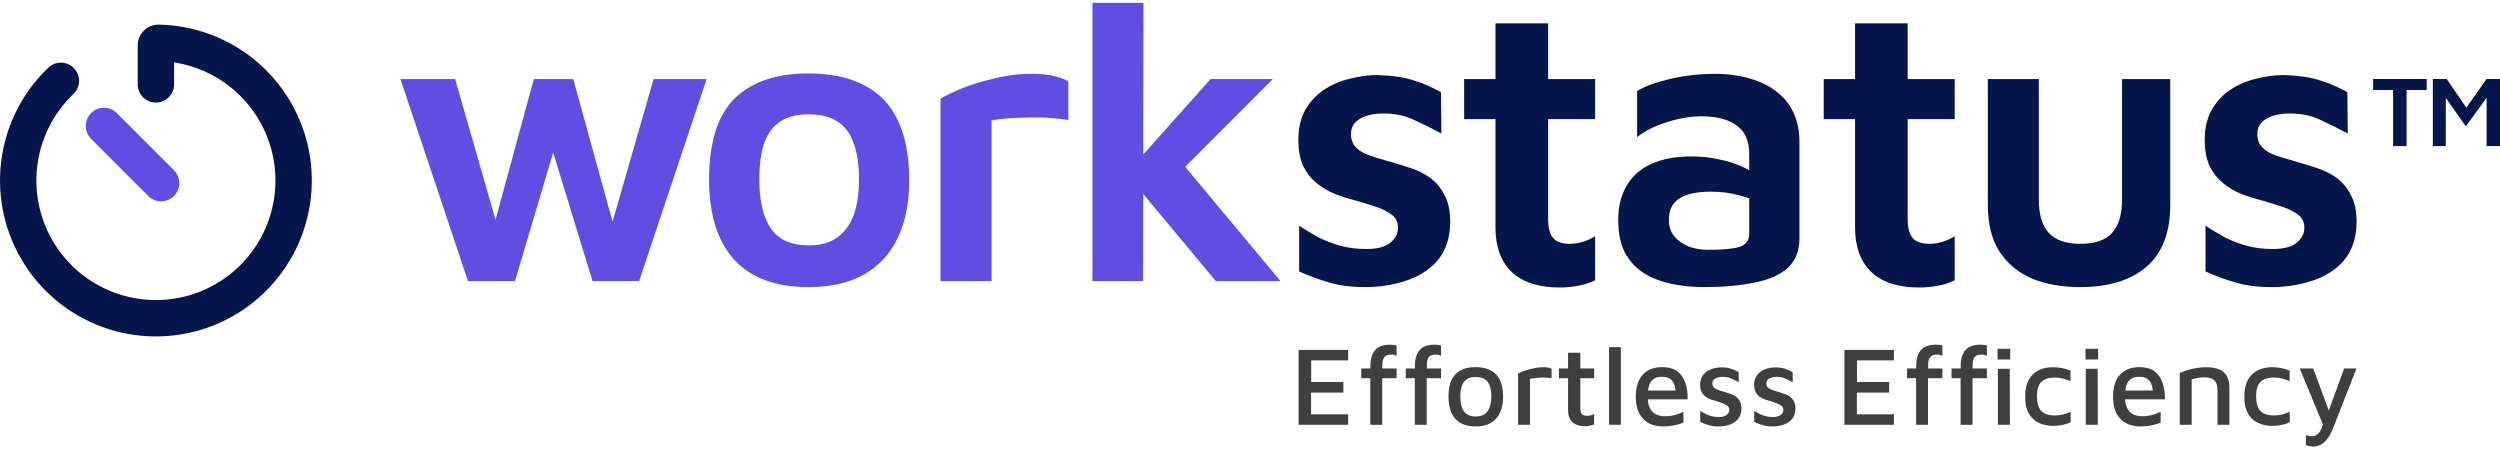
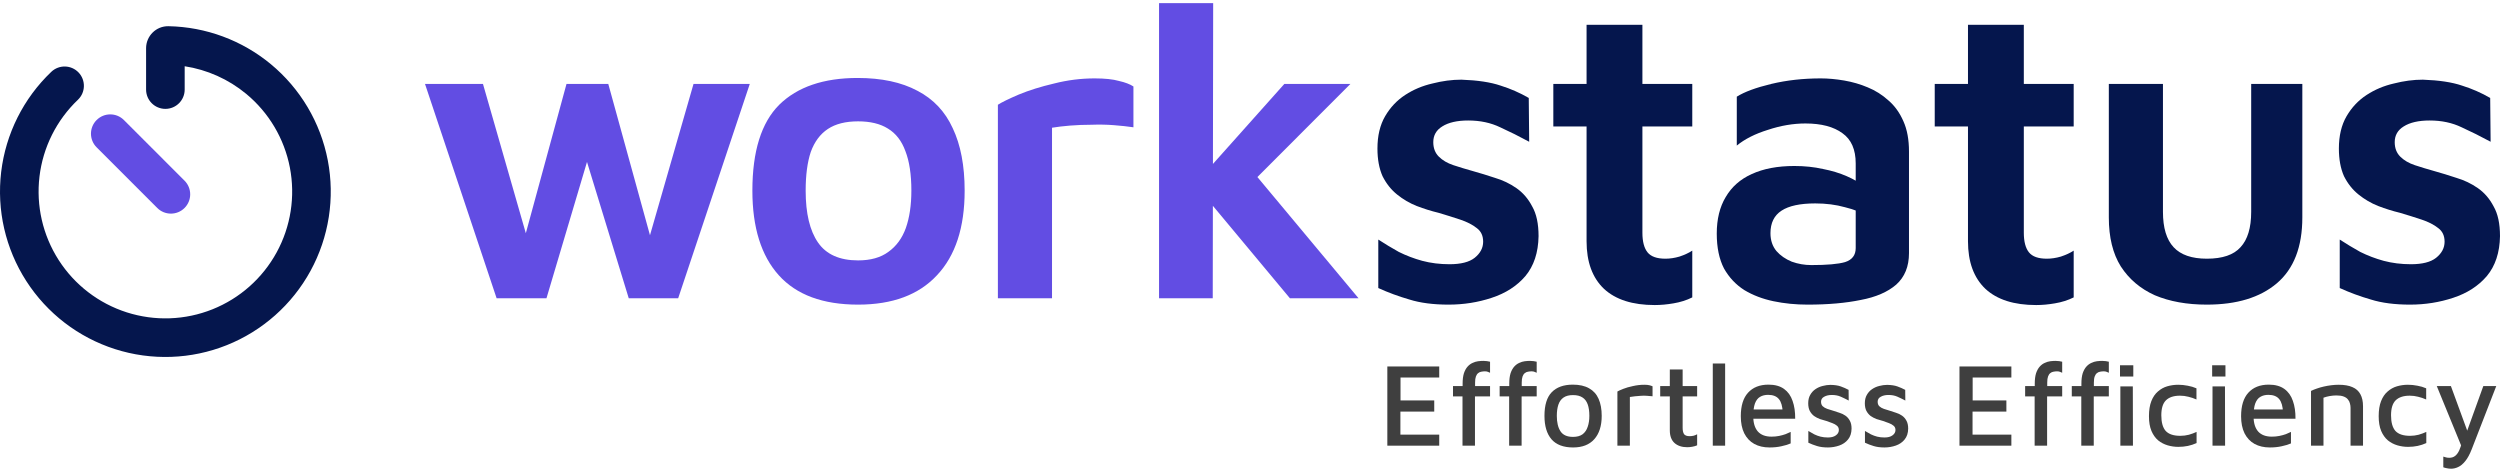
- <svg xmlns="http://www.w3.org/2000/svg" width="400" height="72" viewBox="0 0 400 72" fill="none">
-   <path d="M218.472 45.935C216.157 45.935 214.186 45.678 212.557 45.165C210.928 44.695 209.364 44.118 207.864 43.434V36.121C208.85 36.763 209.878 37.383 210.95 37.981C212.064 38.537 213.243 38.986 214.486 39.328C215.772 39.67 217.143 39.842 218.6 39.842C220.315 39.842 221.579 39.521 222.394 38.88C223.251 38.195 223.679 37.383 223.679 36.442C223.679 35.544 223.358 34.86 222.715 34.39C222.072 33.876 221.236 33.449 220.208 33.107C219.179 32.765 218.086 32.423 216.929 32.081C215.857 31.824 214.764 31.482 213.65 31.054C212.579 30.627 211.593 30.049 210.693 29.322C209.793 28.596 209.064 27.676 208.507 26.564C207.993 25.41 207.735 24.02 207.735 22.395C207.735 20.471 208.121 18.846 208.893 17.52C209.664 16.195 210.671 15.126 211.914 14.313C213.157 13.501 214.529 12.924 216.029 12.582C217.529 12.197 218.986 12.004 220.401 12.004C222.844 12.09 224.815 12.389 226.315 12.902C227.815 13.373 229.23 13.993 230.558 14.762L230.623 21.369C229.123 20.556 227.665 19.829 226.251 19.188C224.837 18.504 223.229 18.162 221.429 18.162C219.758 18.162 218.45 18.461 217.507 19.06C216.607 19.616 216.157 20.407 216.157 21.433C216.157 22.331 216.436 23.058 216.993 23.614C217.55 24.17 218.279 24.597 219.179 24.897C220.079 25.196 221.065 25.495 222.136 25.795C223.208 26.094 224.322 26.436 225.479 26.821C226.637 27.163 227.708 27.676 228.694 28.36C229.68 29.044 230.473 29.964 231.073 31.118C231.716 32.23 232.037 33.727 232.037 35.608C231.994 38.088 231.33 40.098 230.044 41.638C228.758 43.134 227.065 44.225 224.965 44.909C222.908 45.593 220.743 45.935 218.472 45.935Z" fill="#05164D" />
-   <path d="M249.565 45.999C246.222 45.999 243.672 45.187 241.914 43.562C240.157 41.894 239.278 39.499 239.278 36.378V19.06H234.264V12.646H239.278V3.73H247.7V12.646H255.222V19.06H247.7V35.095C247.7 36.421 247.958 37.404 248.472 38.046C248.986 38.687 249.886 39.008 251.172 39.008C251.858 39.008 252.565 38.901 253.294 38.687C254.065 38.431 254.708 38.131 255.222 37.789V44.845C254.365 45.272 253.422 45.572 252.394 45.743C251.408 45.914 250.465 45.999 249.565 45.999Z" fill="#05164D" />
-   <path d="M272.609 45.935C270.809 45.935 269.094 45.764 267.466 45.422C265.837 45.08 264.38 44.524 263.094 43.754C261.808 42.942 260.779 41.851 260.008 40.483C259.279 39.072 258.915 37.319 258.915 35.223C258.915 33.043 259.365 31.204 260.265 29.707C261.165 28.168 262.472 27.013 264.187 26.244C265.944 25.431 268.087 25.025 270.616 25.025C272.159 25.025 273.595 25.175 274.923 25.474C276.252 25.73 277.452 26.094 278.524 26.564C279.595 27.035 280.474 27.548 281.159 28.104L281.738 32.658C280.838 32.059 279.681 31.589 278.266 31.247C276.895 30.862 275.395 30.669 273.766 30.669C271.495 30.669 269.802 31.033 268.687 31.76C267.573 32.487 267.016 33.62 267.016 35.159C267.016 36.228 267.316 37.126 267.916 37.853C268.516 38.537 269.287 39.072 270.23 39.457C271.173 39.799 272.159 39.97 273.187 39.97C275.545 39.97 277.238 39.82 278.266 39.521C279.338 39.179 279.874 38.473 279.874 37.404V24.64C279.874 22.545 279.209 21.027 277.881 20.086C276.552 19.102 274.688 18.611 272.287 18.611C270.444 18.611 268.559 18.931 266.63 19.573C264.701 20.172 263.137 20.963 261.937 21.946V14.57C263.094 13.843 264.83 13.201 267.144 12.646C269.459 12.09 271.945 11.812 274.602 11.812C275.716 11.812 276.895 11.919 278.138 12.133C279.381 12.346 280.559 12.688 281.674 13.159C282.831 13.629 283.881 14.292 284.824 15.147C285.767 15.96 286.517 17.007 287.074 18.29C287.631 19.53 287.91 21.048 287.91 22.844V38.174C287.91 40.184 287.267 41.766 285.981 42.92C284.695 44.032 282.917 44.802 280.645 45.229C278.374 45.7 275.695 45.935 272.609 45.935Z" fill="#05164D" />
-   <path d="M307.095 45.999C303.752 45.999 301.201 45.187 299.444 43.562C297.687 41.894 296.808 39.499 296.808 36.378V19.06H291.794V12.646H296.808V3.73H305.23V12.646H312.752V19.06H305.23V35.095C305.23 36.421 305.487 37.404 306.002 38.046C306.516 38.687 307.416 39.008 308.702 39.008C309.388 39.008 310.095 38.901 310.823 38.687C311.595 38.431 312.238 38.131 312.752 37.789V44.845C311.895 45.272 310.952 45.572 309.923 45.743C308.938 45.914 307.995 45.999 307.095 45.999Z" fill="#05164D" />
-   <path d="M332.839 45.935C329.839 45.935 327.224 45.465 324.995 44.524C322.81 43.54 321.095 42.087 319.852 40.162C318.652 38.238 318.052 35.779 318.052 32.786V12.646H326.217V31.952C326.217 34.347 326.753 36.121 327.824 37.276C328.896 38.431 330.567 39.008 332.839 39.008C335.196 39.008 336.889 38.431 337.918 37.276C338.989 36.121 339.525 34.347 339.525 31.952V12.646H347.24V32.786C347.24 37.233 345.954 40.547 343.383 42.728C340.854 44.866 337.339 45.935 332.839 45.935Z" fill="#05164D" />
-   <path d="M363.489 45.935C361.175 45.935 359.203 45.678 357.575 45.165C355.946 44.695 354.382 44.118 352.881 43.434V36.121C353.867 36.763 354.896 37.383 355.967 37.981C357.082 38.537 358.26 38.986 359.503 39.328C360.789 39.67 362.161 39.842 363.618 39.842C365.332 39.842 366.597 39.521 367.411 38.88C368.268 38.195 368.697 37.383 368.697 36.442C368.697 35.544 368.375 34.86 367.732 34.39C367.09 33.876 366.254 33.449 365.225 33.107C364.197 32.765 363.104 32.423 361.946 32.081C360.875 31.824 359.782 31.482 358.668 31.054C357.596 30.627 356.61 30.049 355.71 29.322C354.81 28.596 354.082 27.676 353.524 26.564C353.01 25.41 352.753 24.02 352.753 22.395C352.753 20.471 353.139 18.846 353.91 17.52C354.682 16.195 355.689 15.126 356.932 14.313C358.175 13.501 359.546 12.924 361.046 12.582C362.546 12.197 364.004 12.004 365.418 12.004C367.861 12.09 369.833 12.389 371.333 12.902C372.833 13.373 374.247 13.993 375.576 14.762L375.64 21.369C374.14 20.556 372.683 19.829 371.268 19.188C369.854 18.504 368.247 18.162 366.447 18.162C364.775 18.162 363.468 18.461 362.525 19.06C361.625 19.616 361.175 20.407 361.175 21.433C361.175 22.331 361.453 23.058 362.011 23.614C362.568 24.17 363.296 24.597 364.197 24.897C365.097 25.196 366.082 25.495 367.154 25.795C368.225 26.094 369.34 26.436 370.497 26.821C371.654 27.163 372.726 27.676 373.712 28.36C374.697 29.044 375.49 29.964 376.09 31.118C376.733 32.23 377.055 33.727 377.055 35.608C377.012 38.088 376.347 40.098 375.062 41.638C373.776 43.134 372.083 44.225 369.983 44.909C367.925 45.593 365.761 45.935 363.489 45.935Z" fill="#05164D" />
-   <path d="M74.875 44.973L64.074 12.646H72.818L80.533 39.521L78.025 39.778L85.419 12.646H91.719L98.984 39.008H96.991L104.577 12.646H113.064L102.263 44.973H94.805L87.733 21.882L89.147 22.267L82.397 44.973H74.875Z" fill="#624DE3" />
-   <path d="M129.399 45.935C124.084 45.935 120.098 44.46 117.441 41.51C114.783 38.559 113.455 34.304 113.455 28.745C113.455 22.802 114.805 18.483 117.505 15.789C120.248 13.095 124.191 11.748 129.334 11.748C132.935 11.748 135.935 12.389 138.335 13.672C140.735 14.912 142.514 16.794 143.671 19.317C144.871 21.839 145.471 24.982 145.471 28.745C145.471 34.304 144.078 38.559 141.293 41.51C138.549 44.46 134.585 45.935 129.399 45.935ZM129.399 39.264C131.285 39.264 132.806 38.837 133.963 37.982C135.163 37.127 136.042 35.929 136.599 34.39C137.156 32.808 137.435 30.926 137.435 28.745C137.435 26.308 137.135 24.32 136.535 22.78C135.978 21.241 135.099 20.108 133.899 19.381C132.742 18.654 131.242 18.29 129.399 18.29C127.513 18.29 125.991 18.675 124.834 19.445C123.677 20.215 122.82 21.369 122.263 22.909C121.748 24.448 121.491 26.393 121.491 28.745C121.491 32.166 122.113 34.775 123.355 36.571C124.598 38.367 126.613 39.264 129.399 39.264Z" fill="#624DE3" />
-   <path d="M150.485 44.973V15.789C151.085 15.404 152.135 14.891 153.635 14.249C155.178 13.608 156.957 13.052 158.971 12.582C160.986 12.069 163.022 11.812 165.079 11.812C166.622 11.812 167.843 11.94 168.744 12.197C169.686 12.411 170.415 12.689 170.929 13.031V19.188C170.072 19.06 169.086 18.953 167.972 18.868C166.901 18.782 165.786 18.761 164.629 18.803C163.515 18.803 162.422 18.846 161.35 18.932C160.321 19.017 159.421 19.124 158.65 19.252V44.973H150.485Z" fill="#624DE3" />
-   <path d="M181.157 26.693L193.694 12.646H203.659L185.336 30.99L181.157 26.693ZM182.893 44.973H174.792V0.459H182.957L182.893 44.973ZM187.008 23.55L204.88 44.973H194.529L181.221 29.002L187.008 23.55Z" fill="#624DE3" />
-   <path d="M207.778 67.963V55.992H215.699V57.661H209.79V61.125H214.937V62.812H209.772V66.293H215.699V67.963H207.778Z" fill="#3F3F3F" />
-   <path d="M219.25 67.963V60.514H217.8V58.953H219.268V58.594C219.268 57.96 219.335 57.433 219.467 57.015C219.612 56.596 219.8 56.261 220.029 56.01C220.259 55.758 220.513 55.573 220.791 55.453C221.069 55.322 221.346 55.238 221.624 55.202C221.914 55.166 222.186 55.148 222.44 55.148C222.621 55.148 222.803 55.16 222.984 55.184C223.165 55.208 223.322 55.238 223.455 55.274V56.943C223.346 56.883 223.231 56.835 223.111 56.799C223.002 56.751 222.857 56.727 222.676 56.727C222.494 56.727 222.313 56.745 222.132 56.781C221.951 56.805 221.788 56.877 221.643 56.997C221.498 57.104 221.383 57.272 221.298 57.499C221.214 57.727 221.171 58.038 221.171 58.432V58.953H223.455V60.514H221.153V67.963H219.25Z" fill="#3F3F3F" />
-   <path d="M226.37 67.963V60.514H224.92V58.953H226.388V58.594C226.388 57.96 226.454 57.433 226.587 57.015C226.732 56.596 226.92 56.261 227.149 56.01C227.379 55.758 227.633 55.573 227.91 55.453C228.188 55.322 228.466 55.238 228.744 55.202C229.034 55.166 229.306 55.148 229.56 55.148C229.741 55.148 229.922 55.16 230.104 55.184C230.285 55.208 230.442 55.238 230.575 55.274V56.943C230.466 56.883 230.351 56.835 230.23 56.799C230.122 56.751 229.977 56.727 229.795 56.727C229.614 56.727 229.433 56.745 229.252 56.781C229.07 56.805 228.907 56.877 228.762 56.997C228.617 57.104 228.503 57.272 228.418 57.499C228.333 57.727 228.291 58.038 228.291 58.432V58.953H230.575V60.514H228.273V67.963H226.37Z" fill="#3F3F3F" />
-   <path d="M236.13 68.232C234.656 68.232 233.556 67.819 232.831 66.993C232.118 66.168 231.762 64.989 231.762 63.458C231.762 61.831 232.13 60.64 232.867 59.886C233.616 59.12 234.692 58.738 236.093 58.738C237.096 58.738 237.924 58.923 238.577 59.294C239.229 59.653 239.712 60.185 240.027 60.891C240.341 61.597 240.498 62.453 240.498 63.458C240.498 64.977 240.117 66.156 239.356 66.993C238.607 67.819 237.531 68.232 236.13 68.232ZM236.112 66.634C236.728 66.634 237.217 66.503 237.58 66.24C237.942 65.964 238.202 65.588 238.359 65.109C238.528 64.63 238.613 64.08 238.613 63.458C238.613 62.764 238.528 62.184 238.359 61.717C238.19 61.25 237.924 60.903 237.562 60.676C237.199 60.437 236.716 60.317 236.112 60.317C235.507 60.317 235.024 60.443 234.662 60.694C234.299 60.945 234.039 61.304 233.882 61.771C233.725 62.237 233.647 62.8 233.647 63.458C233.647 64.451 233.834 65.229 234.208 65.791C234.583 66.353 235.217 66.634 236.112 66.634Z" fill="#3F3F3F" />
-   <path d="M242.893 67.963V59.779C243.05 59.683 243.34 59.551 243.763 59.384C244.186 59.216 244.687 59.073 245.267 58.953C245.847 58.821 246.433 58.755 247.025 58.755C247.327 58.755 247.575 58.779 247.768 58.827C247.962 58.875 248.125 58.929 248.258 58.989V60.496C247.98 60.461 247.69 60.437 247.388 60.425C247.086 60.401 246.784 60.401 246.481 60.425C246.179 60.437 245.883 60.461 245.593 60.496C245.303 60.532 245.037 60.568 244.796 60.604V67.963H242.893Z" fill="#3F3F3F" />
-   <path d="M253.558 68.196C252.736 68.196 252.084 67.981 251.6 67.55C251.129 67.119 250.893 66.485 250.893 65.647V60.514H249.425V58.953H250.893V56.44H252.851V58.953H255.062V60.514H252.851V65.27C252.851 65.689 252.923 66.006 253.068 66.222C253.226 66.425 253.509 66.527 253.92 66.527C254.126 66.527 254.331 66.503 254.537 66.455C254.742 66.395 254.917 66.323 255.062 66.24V67.909C254.845 68.004 254.597 68.076 254.319 68.124C254.053 68.172 253.8 68.196 253.558 68.196Z" fill="#3F3F3F" />
-   <path d="M259.336 67.963H257.451V55.543H259.336V67.963Z" fill="#3F3F3F" />
-   <path d="M266.114 68.232C265.22 68.232 264.44 68.052 263.776 67.693C263.123 67.334 262.616 66.802 262.253 66.096C261.903 65.39 261.728 64.529 261.728 63.512C261.728 61.944 262.096 60.76 262.833 59.958C263.582 59.144 264.622 58.738 265.951 58.738C266.93 58.738 267.721 58.953 268.325 59.384C268.929 59.814 269.364 60.419 269.63 61.196C269.908 61.962 270.041 62.859 270.029 63.889H262.87L262.815 62.489H268.579L268.126 62.937C268.09 62.016 267.896 61.346 267.546 60.927C267.195 60.496 266.646 60.281 265.896 60.281C265.413 60.281 265.002 60.383 264.664 60.586C264.326 60.778 264.066 61.113 263.885 61.591C263.715 62.058 263.631 62.704 263.631 63.529C263.631 64.535 263.866 65.3 264.338 65.827C264.809 66.341 265.504 66.599 266.422 66.599C266.833 66.599 267.214 66.563 267.564 66.491C267.926 66.419 268.259 66.329 268.561 66.222C268.863 66.102 269.123 65.988 269.34 65.881V67.622C268.917 67.801 268.44 67.945 267.908 68.052C267.377 68.172 266.779 68.232 266.114 68.232Z" fill="#3F3F3F" />
-   <path d="M275.027 68.232C274.374 68.232 273.818 68.16 273.359 68.016C272.912 67.885 272.471 67.717 272.036 67.514V65.737C272.35 65.928 272.658 66.102 272.96 66.258C273.263 66.401 273.577 66.515 273.903 66.599C274.241 66.682 274.616 66.724 275.027 66.724C275.546 66.724 275.951 66.617 276.241 66.401C276.543 66.186 276.694 65.916 276.694 65.594C276.694 65.318 276.598 65.103 276.404 64.947C276.223 64.792 275.987 64.66 275.697 64.552C275.407 64.445 275.105 64.337 274.791 64.23C274.465 64.146 274.139 64.05 273.812 63.942C273.486 63.823 273.184 63.667 272.906 63.476C272.64 63.272 272.423 63.015 272.254 62.704C272.097 62.393 272.018 62.01 272.018 61.555C272.018 61.053 272.121 60.628 272.326 60.281C272.532 59.922 272.797 59.635 273.124 59.42C273.462 59.192 273.83 59.031 274.229 58.935C274.64 58.827 275.039 58.773 275.426 58.773C276.066 58.785 276.586 58.863 276.984 59.007C277.395 59.15 277.794 59.324 278.181 59.527L278.199 61.142C277.764 60.915 277.353 60.718 276.966 60.55C276.579 60.383 276.132 60.299 275.625 60.299C275.154 60.299 274.761 60.389 274.447 60.568C274.133 60.736 273.975 60.987 273.975 61.322C273.975 61.609 274.06 61.837 274.229 62.004C274.411 62.172 274.64 62.303 274.918 62.399C275.208 62.495 275.516 62.59 275.842 62.686C276.144 62.782 276.459 62.883 276.785 62.991C277.111 63.087 277.413 63.23 277.691 63.422C277.969 63.613 278.193 63.865 278.362 64.176C278.543 64.487 278.634 64.894 278.634 65.396C278.622 66.066 278.44 66.611 278.09 67.029C277.752 67.448 277.305 67.753 276.749 67.945C276.193 68.136 275.619 68.232 275.027 68.232Z" fill="#3F3F3F" />
-   <path d="M283.669 68.232C283.016 68.232 282.46 68.16 282.001 68.016C281.554 67.885 281.113 67.717 280.678 67.514V65.737C280.992 65.928 281.3 66.102 281.603 66.258C281.905 66.401 282.219 66.515 282.545 66.599C282.883 66.682 283.258 66.724 283.669 66.724C284.188 66.724 284.593 66.617 284.883 66.401C285.185 66.186 285.336 65.916 285.336 65.594C285.336 65.318 285.24 65.103 285.046 64.947C284.865 64.792 284.629 64.66 284.339 64.552C284.049 64.445 283.747 64.337 283.433 64.23C283.107 64.146 282.781 64.05 282.454 63.942C282.128 63.823 281.826 63.667 281.548 63.476C281.282 63.272 281.065 63.015 280.896 62.704C280.739 62.393 280.66 62.01 280.66 61.555C280.66 61.053 280.763 60.628 280.968 60.281C281.174 59.922 281.439 59.635 281.766 59.42C282.104 59.192 282.473 59.031 282.871 58.935C283.282 58.827 283.681 58.773 284.068 58.773C284.708 58.785 285.228 58.863 285.626 59.007C286.037 59.15 286.436 59.324 286.823 59.527L286.841 61.142C286.406 60.915 285.995 60.718 285.608 60.55C285.222 60.383 284.774 60.299 284.267 60.299C283.796 60.299 283.403 60.389 283.089 60.568C282.775 60.736 282.618 60.987 282.618 61.322C282.618 61.609 282.702 61.837 282.871 62.004C283.053 62.172 283.282 62.303 283.56 62.399C283.85 62.495 284.158 62.59 284.484 62.686C284.787 62.782 285.101 62.883 285.427 62.991C285.753 63.087 286.055 63.23 286.333 63.422C286.611 63.613 286.835 63.865 287.004 64.176C287.185 64.487 287.276 64.894 287.276 65.396C287.264 66.066 287.082 66.611 286.732 67.029C286.394 67.448 285.947 67.753 285.391 67.945C284.835 68.136 284.261 68.232 283.669 68.232Z" fill="#3F3F3F" />
-   <path d="M295.105 67.963V55.992H303.026V57.661H297.117V61.125H302.265V62.812H297.099V66.293H303.026V67.963H295.105Z" fill="#3F3F3F" />
-   <path d="M306.578 67.963V60.514H305.128V58.953H306.596V58.594C306.596 57.96 306.662 57.433 306.795 57.015C306.94 56.596 307.127 56.261 307.357 56.01C307.587 55.758 307.84 55.573 308.118 55.453C308.396 55.322 308.674 55.238 308.952 55.202C309.242 55.166 309.514 55.148 309.768 55.148C309.949 55.148 310.13 55.16 310.311 55.184C310.493 55.208 310.65 55.238 310.783 55.274V56.943C310.674 56.883 310.559 56.835 310.438 56.799C310.33 56.751 310.185 56.727 310.003 56.727C309.822 56.727 309.641 56.745 309.46 56.781C309.278 56.805 309.115 56.877 308.97 56.997C308.825 57.104 308.71 57.272 308.626 57.499C308.541 57.727 308.499 58.038 308.499 58.432V58.953H310.783V60.514H308.481V67.963H306.578Z" fill="#3F3F3F" />
-   <path d="M313.697 67.963V60.514H312.247V58.953H313.716V58.594C313.716 57.96 313.782 57.433 313.915 57.015C314.06 56.596 314.247 56.261 314.477 56.01C314.706 55.758 314.96 55.573 315.238 55.453C315.516 55.322 315.794 55.238 316.072 55.202C316.362 55.166 316.634 55.148 316.887 55.148C317.069 55.148 317.25 55.16 317.431 55.184C317.612 55.208 317.77 55.238 317.902 55.274V56.943C317.794 56.883 317.679 56.835 317.558 56.799C317.449 56.751 317.304 56.727 317.123 56.727C316.942 56.727 316.761 56.745 316.579 56.781C316.398 56.805 316.235 56.877 316.09 56.997C315.945 57.104 315.83 57.272 315.746 57.499C315.661 57.727 315.619 58.038 315.619 58.432V58.953H317.902V60.514H315.601V67.963H313.697ZM319.661 67.963V59.007H321.564L321.582 67.963H319.661ZM319.606 57.517V55.812H321.636V57.517H319.606Z" fill="#3F3F3F" />
-   <path d="M328.504 68.142C327.949 68.142 327.405 68.064 326.873 67.909C326.342 67.753 325.858 67.502 325.423 67.155C325 66.796 324.662 66.323 324.408 65.737C324.154 65.139 324.028 64.397 324.028 63.512C324.028 62.602 324.148 61.843 324.39 61.232C324.632 60.622 324.964 60.138 325.387 59.779C325.81 59.408 326.287 59.144 326.819 58.989C327.363 58.833 327.918 58.755 328.486 58.755C328.97 58.755 329.453 58.803 329.936 58.899C330.42 58.983 330.867 59.114 331.278 59.294V60.981C330.867 60.801 330.456 60.664 330.045 60.568C329.634 60.461 329.205 60.407 328.758 60.407C327.816 60.407 327.103 60.64 326.619 61.107C326.148 61.573 325.913 62.327 325.913 63.368C325.913 64.445 326.136 65.234 326.583 65.737C327.042 66.228 327.786 66.473 328.813 66.473C329.26 66.473 329.695 66.419 330.118 66.311C330.541 66.192 330.933 66.048 331.296 65.881V67.568C330.873 67.759 330.432 67.903 329.973 67.999C329.513 68.094 329.024 68.142 328.504 68.142Z" fill="#3F3F3F" />
-   <path d="M333.726 67.963V59.007H335.629L335.648 67.963H333.726ZM333.672 57.517V55.812H335.702V57.517H333.672Z" fill="#3F3F3F" />
-   <path d="M342.476 68.232C341.582 68.232 340.803 68.052 340.138 67.693C339.486 67.334 338.978 66.802 338.616 66.096C338.265 65.39 338.09 64.529 338.09 63.512C338.09 61.944 338.459 60.76 339.196 59.958C339.945 59.144 340.984 58.738 342.313 58.738C343.292 58.738 344.084 58.953 344.688 59.384C345.292 59.814 345.727 60.419 345.993 61.196C346.271 61.962 346.404 62.859 346.392 63.889H339.232L339.178 62.489H344.942L344.488 62.937C344.452 62.016 344.259 61.346 343.908 60.927C343.558 60.496 343.008 60.281 342.259 60.281C341.776 60.281 341.365 60.383 341.026 60.586C340.688 60.778 340.428 61.113 340.247 61.591C340.078 62.058 339.993 62.704 339.993 63.529C339.993 64.535 340.229 65.3 340.7 65.827C341.171 66.341 341.866 66.599 342.785 66.599C343.195 66.599 343.576 66.563 343.927 66.491C344.289 66.419 344.621 66.329 344.923 66.222C345.225 66.102 345.485 65.988 345.703 65.881V67.622C345.28 67.801 344.803 67.945 344.271 68.052C343.739 68.172 343.141 68.232 342.476 68.232Z" fill="#3F3F3F" />
-   <path d="M348.761 59.689C349.027 59.557 349.323 59.438 349.649 59.33C349.988 59.21 350.344 59.108 350.719 59.025C351.093 58.941 351.474 58.875 351.861 58.827C352.247 58.779 352.622 58.755 352.984 58.755C353.842 58.755 354.543 58.875 355.087 59.114C355.631 59.342 356.035 59.701 356.301 60.191C356.567 60.67 356.7 61.274 356.7 62.004V67.963H354.797V62.255C354.797 62.028 354.767 61.807 354.706 61.591C354.658 61.364 354.555 61.16 354.398 60.981C354.253 60.79 354.036 60.64 353.746 60.532C353.468 60.425 353.099 60.371 352.64 60.371C352.314 60.371 351.975 60.401 351.625 60.461C351.287 60.52 350.966 60.604 350.664 60.712V67.963H348.761V59.689Z" fill="#3F3F3F" />
-   <path d="M363.568 68.142C363.013 68.142 362.469 68.064 361.937 67.909C361.405 67.753 360.922 67.502 360.487 67.155C360.064 66.796 359.726 66.323 359.472 65.737C359.218 65.139 359.091 64.397 359.091 63.512C359.091 62.602 359.212 61.843 359.454 61.232C359.696 60.622 360.028 60.138 360.451 59.779C360.874 59.408 361.351 59.144 361.883 58.989C362.426 58.833 362.982 58.755 363.55 58.755C364.034 58.755 364.517 58.803 365 58.899C365.484 58.983 365.931 59.114 366.342 59.294V60.981C365.931 60.801 365.52 60.664 365.109 60.568C364.698 60.461 364.269 60.407 363.822 60.407C362.88 60.407 362.167 60.64 361.683 61.107C361.212 61.573 360.976 62.327 360.976 63.368C360.976 64.445 361.2 65.234 361.647 65.737C362.106 66.228 362.849 66.473 363.876 66.473C364.324 66.473 364.759 66.419 365.181 66.311C365.604 66.192 365.997 66.048 366.36 65.881V67.568C365.937 67.759 365.496 67.903 365.036 67.999C364.577 68.094 364.088 68.142 363.568 68.142Z" fill="#3F3F3F" />
-   <path d="M370.15 71.444C369.92 71.444 369.702 71.42 369.497 71.373C369.292 71.337 369.11 71.289 368.953 71.229V69.614C369.098 69.662 369.243 69.704 369.388 69.739C369.533 69.775 369.69 69.793 369.859 69.793C370.222 69.793 370.524 69.698 370.766 69.506C371.007 69.315 371.213 69.039 371.382 68.68C371.551 68.322 371.69 67.891 371.799 67.388L371.835 68.322L367.956 58.953H370.113L372.741 66.06H372.47L375.061 58.953H377.037L373.285 68.519C372.983 69.285 372.657 69.877 372.306 70.296C371.956 70.727 371.593 71.026 371.219 71.193C370.856 71.361 370.5 71.444 370.15 71.444Z" fill="#3F3F3F" />
-   <path d="M382.897 23.374V14.396H379.695V12.642H388.271V14.396H385.053V23.374H382.897Z" fill="#05164D" />
-   <path d="M389.253 23.374V12.642H391.472L395.181 18.048L393.961 18.145L397.844 12.642H400V23.374H397.86V14.38L398.351 14.959L394.531 20.22L390.822 14.943L391.329 14.492V23.374H389.253Z" fill="#05164D" />
-   <path fill-rule="evenodd" clip-rule="evenodd" d="M5.957 26.608C5.428 31.021 6.452 35.481 8.854 39.221C11.257 42.96 14.886 45.746 19.119 47.101C23.352 48.455 27.925 48.292 32.051 46.641C36.177 44.989 39.6 41.952 41.73 38.051C43.861 34.151 44.566 29.63 43.725 25.265C42.884 20.901 40.55 16.965 37.123 14.135C34.451 11.929 31.245 10.502 27.856 9.98L27.856 13.499C27.856 15.107 26.553 16.41 24.946 16.41C23.338 16.41 22.035 15.107 22.035 13.499L22.035 7.262C22.035 5.439 23.523 3.905 25.416 3.94C31.046 4.046 36.48 6.055 40.829 9.646C45.299 13.338 48.344 18.471 49.441 24.164C50.537 29.857 49.617 35.754 46.839 40.842C44.06 45.93 39.596 49.891 34.214 52.045C28.831 54.199 22.867 54.411 17.346 52.645C11.824 50.879 7.09 47.244 3.957 42.367C0.824 37.489 -0.512 31.672 0.177 25.916C0.867 20.159 3.54 14.823 7.736 10.823C8.9 9.714 10.742 9.759 11.851 10.922C12.96 12.086 12.915 13.928 11.752 15.037C8.534 18.104 6.485 22.195 5.957 26.608Z" fill="#05164D" />
-   <path fill-rule="evenodd" clip-rule="evenodd" d="M14.573 18.093C15.71 16.956 17.552 16.956 18.689 18.093L27.836 27.241C28.972 28.377 28.972 30.22 27.836 31.357C26.699 32.493 24.856 32.493 23.72 31.357L14.573 22.209C13.437 21.073 13.437 19.23 14.573 18.093Z" fill="#624DE3" />
+ <svg xmlns="http://www.w3.org/2000/svg" width="400" height="75" viewBox="0 0 400 75" fill="none">
+   <path fill-rule="evenodd" clip-rule="evenodd" d="M6.318 28.238C5.758 32.92 6.845 37.65 9.393 41.617C11.941 45.584 15.79 48.54 20.281 49.976C24.771 51.413 29.622 51.24 33.999 49.488C38.376 47.737 42.006 44.515 44.266 40.377C46.526 36.239 47.274 31.443 46.382 26.814C45.49 22.184 43.014 18.009 39.379 15.007C36.545 12.667 33.144 11.153 29.549 10.599L29.549 14.333C29.549 16.038 28.166 17.42 26.462 17.42C24.756 17.42 23.374 16.038 23.374 14.333L23.374 7.717C23.374 5.783 24.952 4.155 26.961 4.193C32.933 4.306 38.697 6.436 43.31 10.246C48.052 14.162 51.282 19.607 52.445 25.645C53.608 31.684 52.633 37.94 49.685 43.337C46.737 48.734 42.002 52.936 36.293 55.221C30.584 57.506 24.257 57.731 18.4 55.857C12.543 53.984 7.521 50.129 4.198 44.954C0.874 39.78 -0.544 33.61 0.188 27.504C0.92 21.397 3.755 15.737 8.206 11.494C9.441 10.318 11.395 10.365 12.571 11.599C13.747 12.834 13.7 14.788 12.466 15.964C9.053 19.217 6.879 23.557 6.318 28.238Z" fill="#05164D" />
+   <path fill-rule="evenodd" clip-rule="evenodd" d="M15.459 19.206C16.665 18 18.619 18 19.825 19.206L29.527 28.909C30.733 30.115 30.733 32.07 29.527 33.275C28.322 34.481 26.367 34.481 25.161 33.275L15.459 23.572C14.253 22.366 14.253 20.412 15.459 19.206Z" fill="#624DE3" />
+   <path d="M231.78 48.74C229.325 48.74 227.234 48.467 225.506 47.923C223.778 47.424 222.119 46.812 220.527 46.086V38.33C221.573 39.01 222.664 39.668 223.801 40.303C224.983 40.892 226.233 41.369 227.552 41.731C228.916 42.094 230.371 42.276 231.916 42.276C233.735 42.276 235.076 41.936 235.94 41.255C236.849 40.529 237.304 39.668 237.304 38.67C237.304 37.717 236.963 36.992 236.281 36.492C235.599 35.948 234.713 35.495 233.621 35.132C232.53 34.769 231.371 34.406 230.143 34.043C229.007 33.771 227.847 33.408 226.665 32.955C225.529 32.501 224.483 31.889 223.528 31.117C222.573 30.346 221.801 29.371 221.209 28.192C220.664 26.967 220.391 25.493 220.391 23.769C220.391 21.728 220.8 20.004 221.619 18.598C222.437 17.192 223.505 16.058 224.824 15.196C226.142 14.334 227.597 13.722 229.189 13.359C230.78 12.951 232.326 12.747 233.826 12.747C236.417 12.838 238.509 13.155 240.1 13.699C241.691 14.198 243.192 14.856 244.601 15.672L244.669 22.681C243.078 21.819 241.532 21.048 240.032 20.367C238.532 19.642 236.827 19.279 234.917 19.279C233.144 19.279 231.757 19.596 230.757 20.231C229.802 20.821 229.325 21.66 229.325 22.749C229.325 23.701 229.62 24.472 230.212 25.062C230.803 25.652 231.575 26.105 232.53 26.423C233.485 26.74 234.531 27.058 235.667 27.375C236.804 27.693 237.986 28.056 239.214 28.464C240.441 28.827 241.578 29.371 242.623 30.097C243.669 30.823 244.51 31.798 245.147 33.023C245.829 34.202 246.17 35.789 246.17 37.785C246.124 40.416 245.42 42.548 244.056 44.181C242.692 45.769 240.896 46.925 238.668 47.651C236.486 48.377 234.19 48.74 231.78 48.74Z" fill="#05164D" />
+   <path d="M264.763 48.808C261.216 48.808 258.511 47.946 256.647 46.222C254.783 44.453 253.851 41.913 253.851 38.602V20.231H248.532V13.427H253.851V3.97H262.785V13.427H270.764V20.231H262.785V37.241C262.785 38.647 263.058 39.69 263.603 40.371C264.149 41.051 265.103 41.391 266.467 41.391C267.195 41.391 267.945 41.278 268.718 41.051C269.536 40.779 270.218 40.462 270.764 40.099V47.583C269.855 48.036 268.854 48.354 267.763 48.535C266.717 48.717 265.717 48.808 264.763 48.808Z" fill="#05164D" />
+   <path d="M289.207 48.74C287.297 48.74 285.479 48.558 283.751 48.195C282.024 47.832 280.478 47.243 279.114 46.426C277.75 45.564 276.659 44.408 275.84 42.956C275.067 41.459 274.681 39.6 274.681 37.377C274.681 35.064 275.158 33.113 276.113 31.526C277.068 29.893 278.455 28.668 280.273 27.852C282.137 26.99 284.41 26.559 287.093 26.559C288.73 26.559 290.253 26.718 291.662 27.035C293.071 27.307 294.344 27.693 295.481 28.192C296.618 28.691 297.55 29.235 298.277 29.825L298.891 34.656C297.936 34.02 296.709 33.522 295.208 33.159C293.753 32.75 292.162 32.546 290.435 32.546C288.025 32.546 286.229 32.932 285.047 33.703C283.865 34.474 283.274 35.676 283.274 37.309C283.274 38.443 283.592 39.395 284.229 40.167C284.865 40.892 285.683 41.459 286.684 41.868C287.684 42.23 288.73 42.412 289.821 42.412C292.321 42.412 294.117 42.253 295.208 41.936C296.345 41.573 296.913 40.824 296.913 39.69V26.151C296.913 23.928 296.209 22.318 294.799 21.32C293.39 20.276 291.412 19.755 288.866 19.755C286.911 19.755 284.911 20.095 282.865 20.776C280.819 21.41 279.159 22.25 277.886 23.293V15.468C279.114 14.697 280.955 14.017 283.41 13.427C285.865 12.838 288.502 12.543 291.321 12.543C292.503 12.543 293.753 12.656 295.072 12.883C296.39 13.11 297.641 13.473 298.823 13.972C300.05 14.47 301.164 15.174 302.164 16.081C303.165 16.943 303.96 18.054 304.551 19.415C305.142 20.73 305.438 22.34 305.438 24.245V40.507C305.438 42.639 304.756 44.317 303.392 45.542C302.028 46.721 300.141 47.538 297.732 47.991C295.322 48.49 292.48 48.74 289.207 48.74Z" fill="#05164D" />
+   <path d="M325.788 48.808C322.242 48.808 319.537 47.946 317.673 46.222C315.809 44.453 314.877 41.913 314.877 38.602V20.231H309.557V13.427H314.877V3.97H323.811V13.427H331.79V20.231H323.811V37.241C323.811 38.647 324.083 39.69 324.629 40.371C325.175 41.051 326.129 41.391 327.493 41.391C328.221 41.391 328.971 41.278 329.744 41.051C330.562 40.779 331.244 40.462 331.79 40.099V47.583C330.88 48.036 329.88 48.354 328.789 48.535C327.743 48.717 326.743 48.808 325.788 48.808Z" fill="#05164D" />
+   <path d="M353.097 48.74C349.915 48.74 347.141 48.241 344.777 47.243C342.458 46.2 340.64 44.657 339.321 42.616C338.048 40.575 337.412 37.967 337.412 34.791V13.427H346.073V33.907C346.073 36.447 346.641 38.33 347.778 39.554C348.914 40.779 350.688 41.391 353.097 41.391C355.598 41.391 357.394 40.779 358.485 39.554C359.621 38.33 360.19 36.447 360.19 33.907V13.427H368.373V34.791C368.373 39.509 367.009 43.024 364.281 45.338C361.599 47.606 357.871 48.74 353.097 48.74Z" fill="#05164D" />
+   <path d="M385.61 48.74C383.155 48.74 381.064 48.467 379.336 47.923C377.608 47.424 375.949 46.812 374.358 46.086V38.33C375.403 39.01 376.494 39.668 377.631 40.303C378.813 40.892 380.063 41.369 381.382 41.731C382.746 42.094 384.201 42.276 385.747 42.276C387.565 42.276 388.906 41.936 389.77 41.255C390.679 40.529 391.134 39.668 391.134 38.67C391.134 37.717 390.793 36.992 390.111 36.492C389.429 35.948 388.543 35.495 387.451 35.132C386.36 34.769 385.201 34.406 383.973 34.043C382.837 33.771 381.677 33.408 380.495 32.955C379.359 32.501 378.313 31.889 377.358 31.117C376.404 30.346 375.631 29.371 375.04 28.192C374.494 26.967 374.221 25.493 374.221 23.769C374.221 21.728 374.63 20.004 375.449 18.598C376.267 17.192 377.336 16.058 378.654 15.196C379.973 14.334 381.427 13.722 383.019 13.359C384.61 12.951 386.156 12.747 387.656 12.747C390.248 12.838 392.339 13.155 393.93 13.699C395.522 14.198 397.022 14.856 398.431 15.672L398.499 22.681C396.908 21.819 395.362 21.048 393.862 20.367C392.362 19.642 390.657 19.279 388.747 19.279C386.974 19.279 385.587 19.596 384.587 20.231C383.632 20.821 383.155 21.66 383.155 22.749C383.155 23.701 383.451 24.472 384.042 25.062C384.633 25.652 385.406 26.105 386.36 26.423C387.315 26.74 388.361 27.058 389.497 27.375C390.634 27.693 391.816 28.056 393.044 28.464C394.271 28.827 395.408 29.371 396.454 30.097C397.499 30.823 398.34 31.798 398.977 33.023C399.659 34.202 400 35.789 400 37.785C399.954 40.416 399.25 42.548 397.886 44.181C396.522 45.769 394.726 46.925 392.498 47.651C390.316 48.377 388.02 48.74 385.61 48.74Z" fill="#05164D" />
+   <path d="M79.457 47.719L68 13.427H77.275L85.459 41.936L82.799 42.208L90.641 13.427H97.325L105.031 41.392H102.917L110.964 13.427H119.966L108.509 47.719H100.598L93.097 23.225L94.597 23.633L87.436 47.719H79.457Z" fill="#624DE3" />
+   <path d="M137.294 48.74C131.657 48.74 127.428 47.175 124.61 44.045C121.791 40.915 120.381 36.402 120.381 30.505C120.381 24.2 121.814 19.619 124.678 16.761C127.588 13.904 131.77 12.475 137.226 12.475C141.045 12.475 144.228 13.155 146.774 14.516C149.32 15.832 151.207 17.827 152.434 20.503C153.707 23.18 154.344 26.514 154.344 30.505C154.344 36.402 152.866 40.915 149.911 44.045C147.001 47.175 142.796 48.74 137.294 48.74ZM137.294 41.664C139.295 41.664 140.909 41.21 142.136 40.303C143.409 39.396 144.341 38.126 144.932 36.493C145.523 34.814 145.819 32.819 145.819 30.505C145.819 27.92 145.501 25.811 144.864 24.178C144.273 22.545 143.341 21.343 142.068 20.572C140.841 19.8 139.249 19.415 137.294 19.415C135.294 19.415 133.68 19.823 132.452 20.64C131.225 21.456 130.315 22.681 129.724 24.314C129.179 25.947 128.906 28.011 128.906 30.505C128.906 34.134 129.565 36.901 130.884 38.806C132.202 40.711 134.339 41.664 137.294 41.664Z" fill="#624DE3" />
+   <path d="M159.662 47.719V16.761C160.298 16.353 161.412 15.809 163.004 15.128C164.64 14.448 166.527 13.858 168.664 13.359C170.801 12.815 172.96 12.543 175.143 12.543C176.779 12.543 178.075 12.679 179.03 12.951C180.03 13.178 180.803 13.473 181.349 13.836V20.367C180.439 20.231 179.394 20.118 178.212 20.027C177.075 19.936 175.893 19.914 174.665 19.959C173.483 19.959 172.324 20.005 171.187 20.095C170.096 20.186 169.141 20.299 168.323 20.436V47.719H159.662Z" fill="#624DE3" />
+   <path d="M192.198 28.328L205.496 13.427H216.067L196.631 32.887L192.198 28.328ZM194.039 47.719H185.446V0.5H194.107L194.039 47.719ZM198.404 24.994L217.363 47.719H206.383L192.266 30.777L198.404 24.994Z" fill="#624DE3" />
+   <path d="M221.974 71.308V58.635H230.277V60.402H224.083V64.069H229.479V65.855H224.064V69.541H230.277V71.308H221.974Z" fill="#3F3F3F" />
+   <path d="M234 71.308V63.423H232.48V61.77H234.019V61.39C234.019 60.718 234.089 60.161 234.228 59.718C234.38 59.274 234.576 58.92 234.817 58.654C235.058 58.388 235.324 58.191 235.615 58.065C235.906 57.925 236.198 57.837 236.489 57.799C236.793 57.761 237.078 57.742 237.344 57.742C237.534 57.742 237.724 57.754 237.914 57.78C238.104 57.805 238.269 57.837 238.408 57.875V59.642C238.294 59.578 238.174 59.528 238.047 59.49C237.933 59.439 237.781 59.414 237.591 59.414C237.401 59.414 237.211 59.433 237.021 59.471C236.831 59.496 236.66 59.572 236.508 59.699C236.356 59.813 236.236 59.99 236.147 60.231C236.058 60.471 236.014 60.801 236.014 61.219V61.77H238.408V63.423H235.995V71.308H234Z" fill="#3F3F3F" />
+   <path d="M241.463 71.308V63.423H239.943V61.77H241.482V61.39C241.482 60.718 241.552 60.161 241.691 59.718C241.843 59.274 242.04 58.92 242.28 58.654C242.521 58.388 242.787 58.191 243.078 58.065C243.37 57.925 243.661 57.837 243.952 57.799C244.256 57.761 244.541 57.742 244.807 57.742C244.997 57.742 245.187 57.754 245.377 57.78C245.567 57.805 245.732 57.837 245.871 57.875V59.642C245.757 59.578 245.637 59.528 245.51 59.49C245.396 59.439 245.244 59.414 245.054 59.414C244.864 59.414 244.674 59.433 244.484 59.471C244.294 59.496 244.123 59.572 243.971 59.699C243.819 59.813 243.699 59.99 243.61 60.231C243.522 60.471 243.477 60.801 243.477 61.219V61.77H245.871V63.423H243.458V71.308H241.463Z" fill="#3F3F3F" />
+   <path d="M251.694 71.593C250.149 71.593 248.996 71.156 248.236 70.282C247.489 69.408 247.115 68.16 247.115 66.539C247.115 64.816 247.502 63.556 248.274 62.758C249.06 61.947 250.187 61.542 251.656 61.542C252.708 61.542 253.575 61.738 254.259 62.131C254.943 62.511 255.45 63.074 255.779 63.822C256.109 64.569 256.273 65.475 256.273 66.539C256.273 68.147 255.874 69.395 255.076 70.282C254.291 71.156 253.164 71.593 251.694 71.593ZM251.675 69.902C252.321 69.902 252.834 69.762 253.214 69.484C253.594 69.192 253.867 68.793 254.031 68.287C254.209 67.78 254.297 67.197 254.297 66.539C254.297 65.804 254.209 65.19 254.031 64.696C253.854 64.202 253.575 63.834 253.195 63.594C252.815 63.34 252.309 63.214 251.675 63.214C251.042 63.214 250.535 63.347 250.155 63.613C249.775 63.879 249.503 64.259 249.338 64.753C249.174 65.247 249.091 65.842 249.091 66.539C249.091 67.59 249.288 68.413 249.68 69.009C250.073 69.604 250.738 69.902 251.675 69.902Z" fill="#3F3F3F" />
+   <path d="M258.784 71.308V62.644C258.948 62.542 259.252 62.403 259.696 62.226C260.139 62.048 260.665 61.896 261.273 61.77C261.881 61.63 262.495 61.561 263.116 61.561C263.432 61.561 263.692 61.586 263.895 61.637C264.097 61.687 264.268 61.744 264.408 61.808V63.404C264.116 63.366 263.812 63.34 263.496 63.328C263.179 63.302 262.862 63.302 262.546 63.328C262.229 63.34 261.919 63.366 261.615 63.404C261.311 63.442 261.032 63.48 260.779 63.518V71.308H258.784Z" fill="#3F3F3F" />
+   <path d="M269.964 71.555C269.102 71.555 268.418 71.327 267.912 70.871C267.418 70.415 267.171 69.743 267.171 68.857V63.423H265.632V61.77H267.171V59.11H269.223V61.77H271.541V63.423H269.223V68.458C269.223 68.901 269.299 69.237 269.451 69.465C269.615 69.68 269.913 69.788 270.344 69.788C270.559 69.788 270.774 69.762 270.99 69.712C271.205 69.648 271.389 69.572 271.541 69.484V71.251C271.313 71.352 271.053 71.428 270.762 71.479C270.483 71.529 270.217 71.555 269.964 71.555Z" fill="#3F3F3F" />
+   <path d="M276.021 71.308H274.045V58.16H276.021V71.308Z" fill="#3F3F3F" />
+   <path d="M283.126 71.593C282.188 71.593 281.371 71.403 280.675 71.023C279.991 70.643 279.459 70.079 279.079 69.332C278.711 68.584 278.528 67.672 278.528 66.596C278.528 64.936 278.914 63.682 279.687 62.834C280.472 61.972 281.561 61.542 282.955 61.542C283.981 61.542 284.81 61.77 285.444 62.226C286.077 62.682 286.533 63.321 286.812 64.145C287.103 64.955 287.242 65.905 287.23 66.995H279.725L279.668 65.513H285.71L285.235 65.988C285.197 65.012 284.994 64.303 284.627 63.86C284.259 63.404 283.683 63.176 282.898 63.176C282.391 63.176 281.96 63.283 281.606 63.499C281.251 63.701 280.979 64.056 280.789 64.563C280.611 65.057 280.523 65.741 280.523 66.615C280.523 67.679 280.77 68.489 281.264 69.047C281.758 69.591 282.486 69.864 283.449 69.864C283.879 69.864 284.278 69.826 284.646 69.75C285.026 69.674 285.374 69.579 285.691 69.465C286.007 69.338 286.28 69.218 286.508 69.104V70.947C286.064 71.137 285.564 71.289 285.007 71.403C284.449 71.529 283.822 71.593 283.126 71.593Z" fill="#3F3F3F" />
+   <path d="M292.469 71.593C291.785 71.593 291.202 71.517 290.721 71.365C290.252 71.225 289.79 71.048 289.334 70.833V68.952C289.663 69.154 289.986 69.338 290.303 69.503C290.619 69.655 290.949 69.775 291.291 69.864C291.645 69.952 292.038 69.997 292.469 69.997C293.013 69.997 293.438 69.883 293.742 69.655C294.058 69.427 294.217 69.142 294.217 68.8C294.217 68.508 294.115 68.28 293.913 68.116C293.723 67.951 293.476 67.812 293.172 67.698C292.868 67.584 292.551 67.47 292.222 67.356C291.88 67.267 291.538 67.166 291.196 67.052C290.854 66.925 290.537 66.76 290.246 66.558C289.967 66.342 289.739 66.07 289.562 65.741C289.397 65.411 289.315 65.006 289.315 64.525C289.315 63.993 289.422 63.543 289.638 63.176C289.853 62.796 290.132 62.492 290.474 62.264C290.828 62.023 291.215 61.852 291.633 61.751C292.063 61.637 292.481 61.58 292.887 61.58C293.558 61.592 294.103 61.675 294.521 61.827C294.951 61.979 295.369 62.162 295.775 62.378L295.794 64.088C295.338 63.847 294.907 63.638 294.502 63.461C294.096 63.283 293.628 63.195 293.096 63.195C292.602 63.195 292.19 63.29 291.861 63.48C291.531 63.657 291.367 63.923 291.367 64.278C291.367 64.582 291.455 64.822 291.633 65C291.823 65.177 292.063 65.316 292.355 65.418C292.659 65.519 292.982 65.62 293.324 65.722C293.64 65.823 293.97 65.931 294.312 66.045C294.654 66.146 294.97 66.298 295.262 66.501C295.553 66.703 295.787 66.969 295.965 67.299C296.155 67.628 296.25 68.059 296.25 68.591C296.237 69.3 296.047 69.876 295.68 70.32C295.325 70.763 294.856 71.086 294.274 71.289C293.691 71.491 293.089 71.593 292.469 71.593Z" fill="#3F3F3F" />
+   <path d="M301.528 71.593C300.844 71.593 300.261 71.517 299.78 71.365C299.311 71.225 298.849 71.048 298.393 70.833V68.952C298.722 69.154 299.045 69.338 299.362 69.503C299.678 69.655 300.008 69.775 300.35 69.864C300.704 69.952 301.097 69.997 301.528 69.997C302.072 69.997 302.497 69.883 302.801 69.655C303.117 69.427 303.276 69.142 303.276 68.8C303.276 68.508 303.174 68.28 302.972 68.116C302.782 67.951 302.535 67.812 302.231 67.698C301.927 67.584 301.61 67.47 301.281 67.356C300.939 67.267 300.597 67.166 300.255 67.052C299.913 66.925 299.596 66.76 299.305 66.558C299.026 66.342 298.798 66.07 298.621 65.741C298.456 65.411 298.374 65.006 298.374 64.525C298.374 63.993 298.481 63.543 298.697 63.176C298.912 62.796 299.191 62.492 299.533 62.264C299.887 62.023 300.274 61.852 300.692 61.751C301.122 61.637 301.54 61.58 301.946 61.58C302.617 61.592 303.162 61.675 303.58 61.827C304.01 61.979 304.428 62.162 304.834 62.378L304.853 64.088C304.397 63.847 303.966 63.638 303.561 63.461C303.155 63.283 302.687 63.195 302.155 63.195C301.661 63.195 301.249 63.29 300.92 63.48C300.59 63.657 300.426 63.923 300.426 64.278C300.426 64.582 300.514 64.822 300.692 65C300.882 65.177 301.122 65.316 301.414 65.418C301.718 65.519 302.041 65.62 302.383 65.722C302.699 65.823 303.029 65.931 303.371 66.045C303.713 66.146 304.029 66.298 304.321 66.501C304.612 66.703 304.846 66.969 305.024 67.299C305.214 67.628 305.309 68.059 305.309 68.591C305.296 69.3 305.106 69.876 304.739 70.32C304.384 70.763 303.915 71.086 303.333 71.289C302.75 71.491 302.148 71.593 301.528 71.593Z" fill="#3F3F3F" />
+   <path d="M313.516 71.308V58.635H321.819V60.402H315.625V64.069H321.021V65.855H315.606V69.541H321.819V71.308H313.516Z" fill="#3F3F3F" />
+   <path d="M325.542 71.308V63.423H324.022V61.77H325.561V61.39C325.561 60.718 325.631 60.161 325.77 59.718C325.922 59.274 326.118 58.92 326.359 58.654C326.6 58.388 326.866 58.191 327.157 58.065C327.448 57.925 327.74 57.837 328.031 57.799C328.335 57.761 328.62 57.742 328.886 57.742C329.076 57.742 329.266 57.754 329.456 57.78C329.646 57.805 329.811 57.837 329.95 57.875V59.642C329.836 59.578 329.716 59.528 329.589 59.49C329.475 59.439 329.323 59.414 329.133 59.414C328.943 59.414 328.753 59.433 328.563 59.471C328.373 59.496 328.202 59.572 328.05 59.699C327.898 59.813 327.778 59.99 327.689 60.231C327.6 60.471 327.556 60.801 327.556 61.219V61.77H329.95V63.423H327.537V71.308H325.542Z" fill="#3F3F3F" />
+   <path d="M333.006 71.308V63.423H331.486V61.77H333.025V61.39C333.025 60.718 333.094 60.161 333.234 59.718C333.386 59.274 333.582 58.92 333.823 58.654C334.063 58.388 334.329 58.191 334.621 58.065C334.912 57.925 335.203 57.837 335.495 57.799C335.799 57.761 336.084 57.742 336.35 57.742C336.54 57.742 336.73 57.754 336.92 57.78C337.11 57.805 337.274 57.837 337.414 57.875V59.642C337.3 59.578 337.179 59.528 337.053 59.49C336.939 59.439 336.787 59.414 336.597 59.414C336.407 59.414 336.217 59.433 336.027 59.471C335.837 59.496 335.666 59.572 335.514 59.699C335.362 59.813 335.241 59.99 335.153 60.231C335.064 60.471 335.02 60.801 335.02 61.219V61.77H337.414V63.423H335.001V71.308H333.006ZM339.257 71.308V61.827H341.252L341.271 71.308H339.257ZM339.2 60.25V58.445H341.328V60.25H339.2Z" fill="#3F3F3F" />
+   <path d="M348.527 71.498C347.945 71.498 347.375 71.415 346.817 71.251C346.26 71.086 345.753 70.82 345.297 70.453C344.854 70.073 344.499 69.572 344.233 68.952C343.967 68.318 343.834 67.533 343.834 66.596C343.834 65.633 343.961 64.829 344.214 64.183C344.468 63.537 344.816 63.024 345.259 62.644C345.703 62.251 346.203 61.972 346.76 61.808C347.33 61.643 347.913 61.561 348.508 61.561C349.015 61.561 349.522 61.611 350.028 61.713C350.535 61.801 351.004 61.941 351.434 62.131V63.917C351.004 63.727 350.573 63.581 350.142 63.48C349.712 63.366 349.262 63.309 348.793 63.309C347.805 63.309 347.058 63.556 346.551 64.05C346.057 64.544 345.81 65.342 345.81 66.444C345.81 67.584 346.045 68.42 346.513 68.952C346.995 69.471 347.774 69.731 348.85 69.731C349.319 69.731 349.775 69.674 350.218 69.56C350.662 69.433 351.073 69.281 351.453 69.104V70.89C351.01 71.092 350.548 71.244 350.066 71.346C349.585 71.447 349.072 71.498 348.527 71.498Z" fill="#3F3F3F" />
+   <path d="M354.001 71.308V61.827H355.996L356.015 71.308H354.001ZM353.944 60.25V58.445H356.072V60.25H353.944Z" fill="#3F3F3F" />
+   <path d="M363.173 71.593C362.236 71.593 361.419 71.403 360.722 71.023C360.038 70.643 359.507 70.079 359.127 69.332C358.759 68.584 358.575 67.672 358.575 66.596C358.575 64.936 358.962 63.682 359.735 62.834C360.52 61.972 361.609 61.542 363.002 61.542C364.028 61.542 364.858 61.77 365.491 62.226C366.125 62.682 366.581 63.321 366.86 64.145C367.151 64.955 367.29 65.905 367.278 66.995H359.772L359.715 65.513H365.757L365.282 65.988C365.244 65.012 365.042 64.303 364.674 63.86C364.307 63.404 363.731 63.176 362.946 63.176C362.439 63.176 362.008 63.283 361.653 63.499C361.299 63.701 361.026 64.056 360.836 64.563C360.659 65.057 360.571 65.741 360.571 66.615C360.571 67.679 360.818 68.489 361.311 69.047C361.805 69.591 362.534 69.864 363.496 69.864C363.927 69.864 364.326 69.826 364.694 69.75C365.074 69.674 365.422 69.579 365.739 69.465C366.055 69.338 366.328 69.218 366.556 69.104V70.947C366.112 71.137 365.612 71.289 365.054 71.403C364.497 71.529 363.87 71.593 363.173 71.593Z" fill="#3F3F3F" />
+   <path d="M369.761 62.549C370.04 62.409 370.35 62.283 370.692 62.169C371.047 62.042 371.421 61.934 371.813 61.846C372.206 61.757 372.605 61.687 373.01 61.637C373.416 61.586 373.808 61.561 374.188 61.561C375.088 61.561 375.822 61.687 376.392 61.941C376.962 62.181 377.387 62.561 377.665 63.081C377.944 63.587 378.083 64.227 378.083 65V71.308H376.088V65.266C376.088 65.025 376.057 64.791 375.993 64.563C375.943 64.322 375.835 64.107 375.67 63.917C375.518 63.714 375.29 63.556 374.986 63.442C374.695 63.328 374.309 63.271 373.827 63.271C373.485 63.271 373.131 63.302 372.763 63.366C372.409 63.429 372.073 63.518 371.756 63.632V71.308H369.761V62.549Z" fill="#3F3F3F" />
+   <path d="M385.283 71.498C384.701 71.498 384.131 71.415 383.573 71.251C383.016 71.086 382.509 70.82 382.053 70.453C381.61 70.073 381.255 69.572 380.989 68.952C380.723 68.318 380.59 67.533 380.59 66.596C380.59 65.633 380.717 64.829 380.97 64.183C381.224 63.537 381.572 63.024 382.015 62.644C382.459 62.251 382.959 61.972 383.516 61.808C384.086 61.643 384.669 61.561 385.264 61.561C385.771 61.561 386.278 61.611 386.784 61.713C387.291 61.801 387.76 61.941 388.19 62.131V63.917C387.76 63.727 387.329 63.581 386.898 63.48C386.468 63.366 386.018 63.309 385.549 63.309C384.561 63.309 383.814 63.556 383.307 64.05C382.813 64.544 382.566 65.342 382.566 66.444C382.566 67.584 382.801 68.42 383.269 68.952C383.751 69.471 384.53 69.731 385.606 69.731C386.075 69.731 386.531 69.674 386.974 69.56C387.418 69.433 387.829 69.281 388.209 69.104V70.89C387.766 71.092 387.304 71.244 386.822 71.346C386.341 71.447 385.828 71.498 385.283 71.498Z" fill="#3F3F3F" />
+   <path d="M392.182 74.994C391.941 74.994 391.713 74.968 391.498 74.918C391.283 74.88 391.093 74.829 390.928 74.766V73.056C391.08 73.106 391.232 73.151 391.384 73.189C391.536 73.227 391.701 73.246 391.878 73.246C392.258 73.246 392.575 73.144 392.828 72.942C393.081 72.739 393.297 72.448 393.474 72.068C393.651 71.688 393.797 71.232 393.911 70.7L393.949 71.688L389.883 61.77H392.144L394.899 69.294H394.614L397.331 61.77H399.402L395.469 71.897C395.152 72.707 394.81 73.334 394.443 73.778C394.076 74.234 393.696 74.55 393.303 74.728C392.923 74.905 392.549 74.994 392.182 74.994Z" fill="#3F3F3F" />
</svg>
